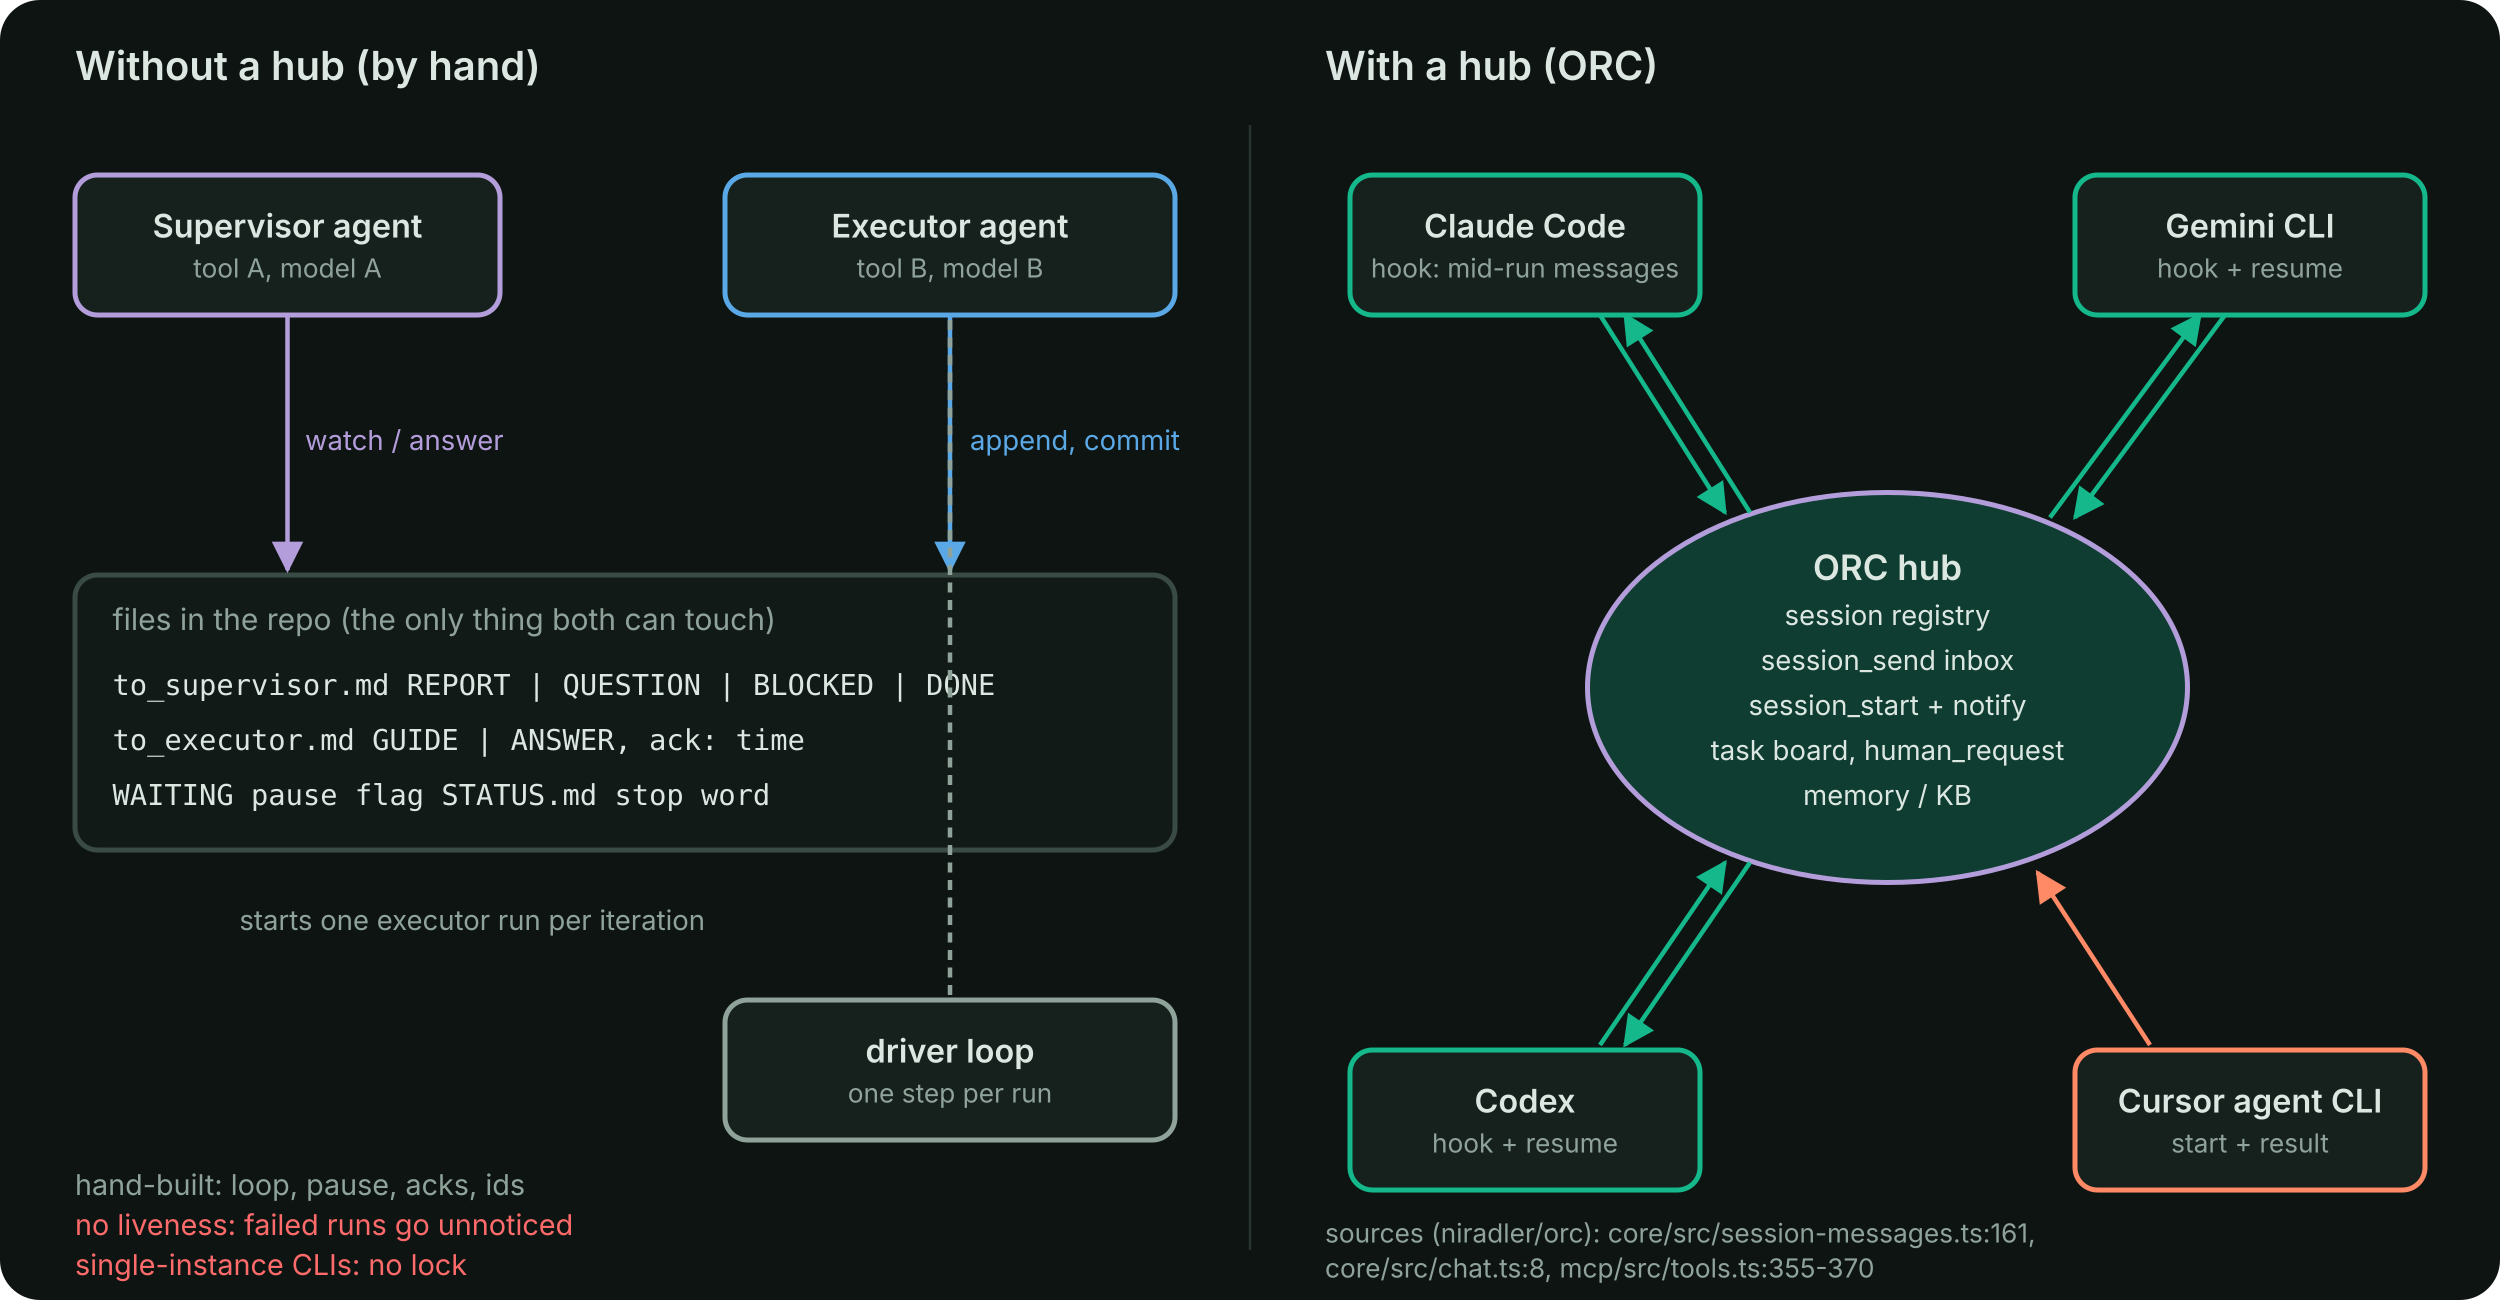
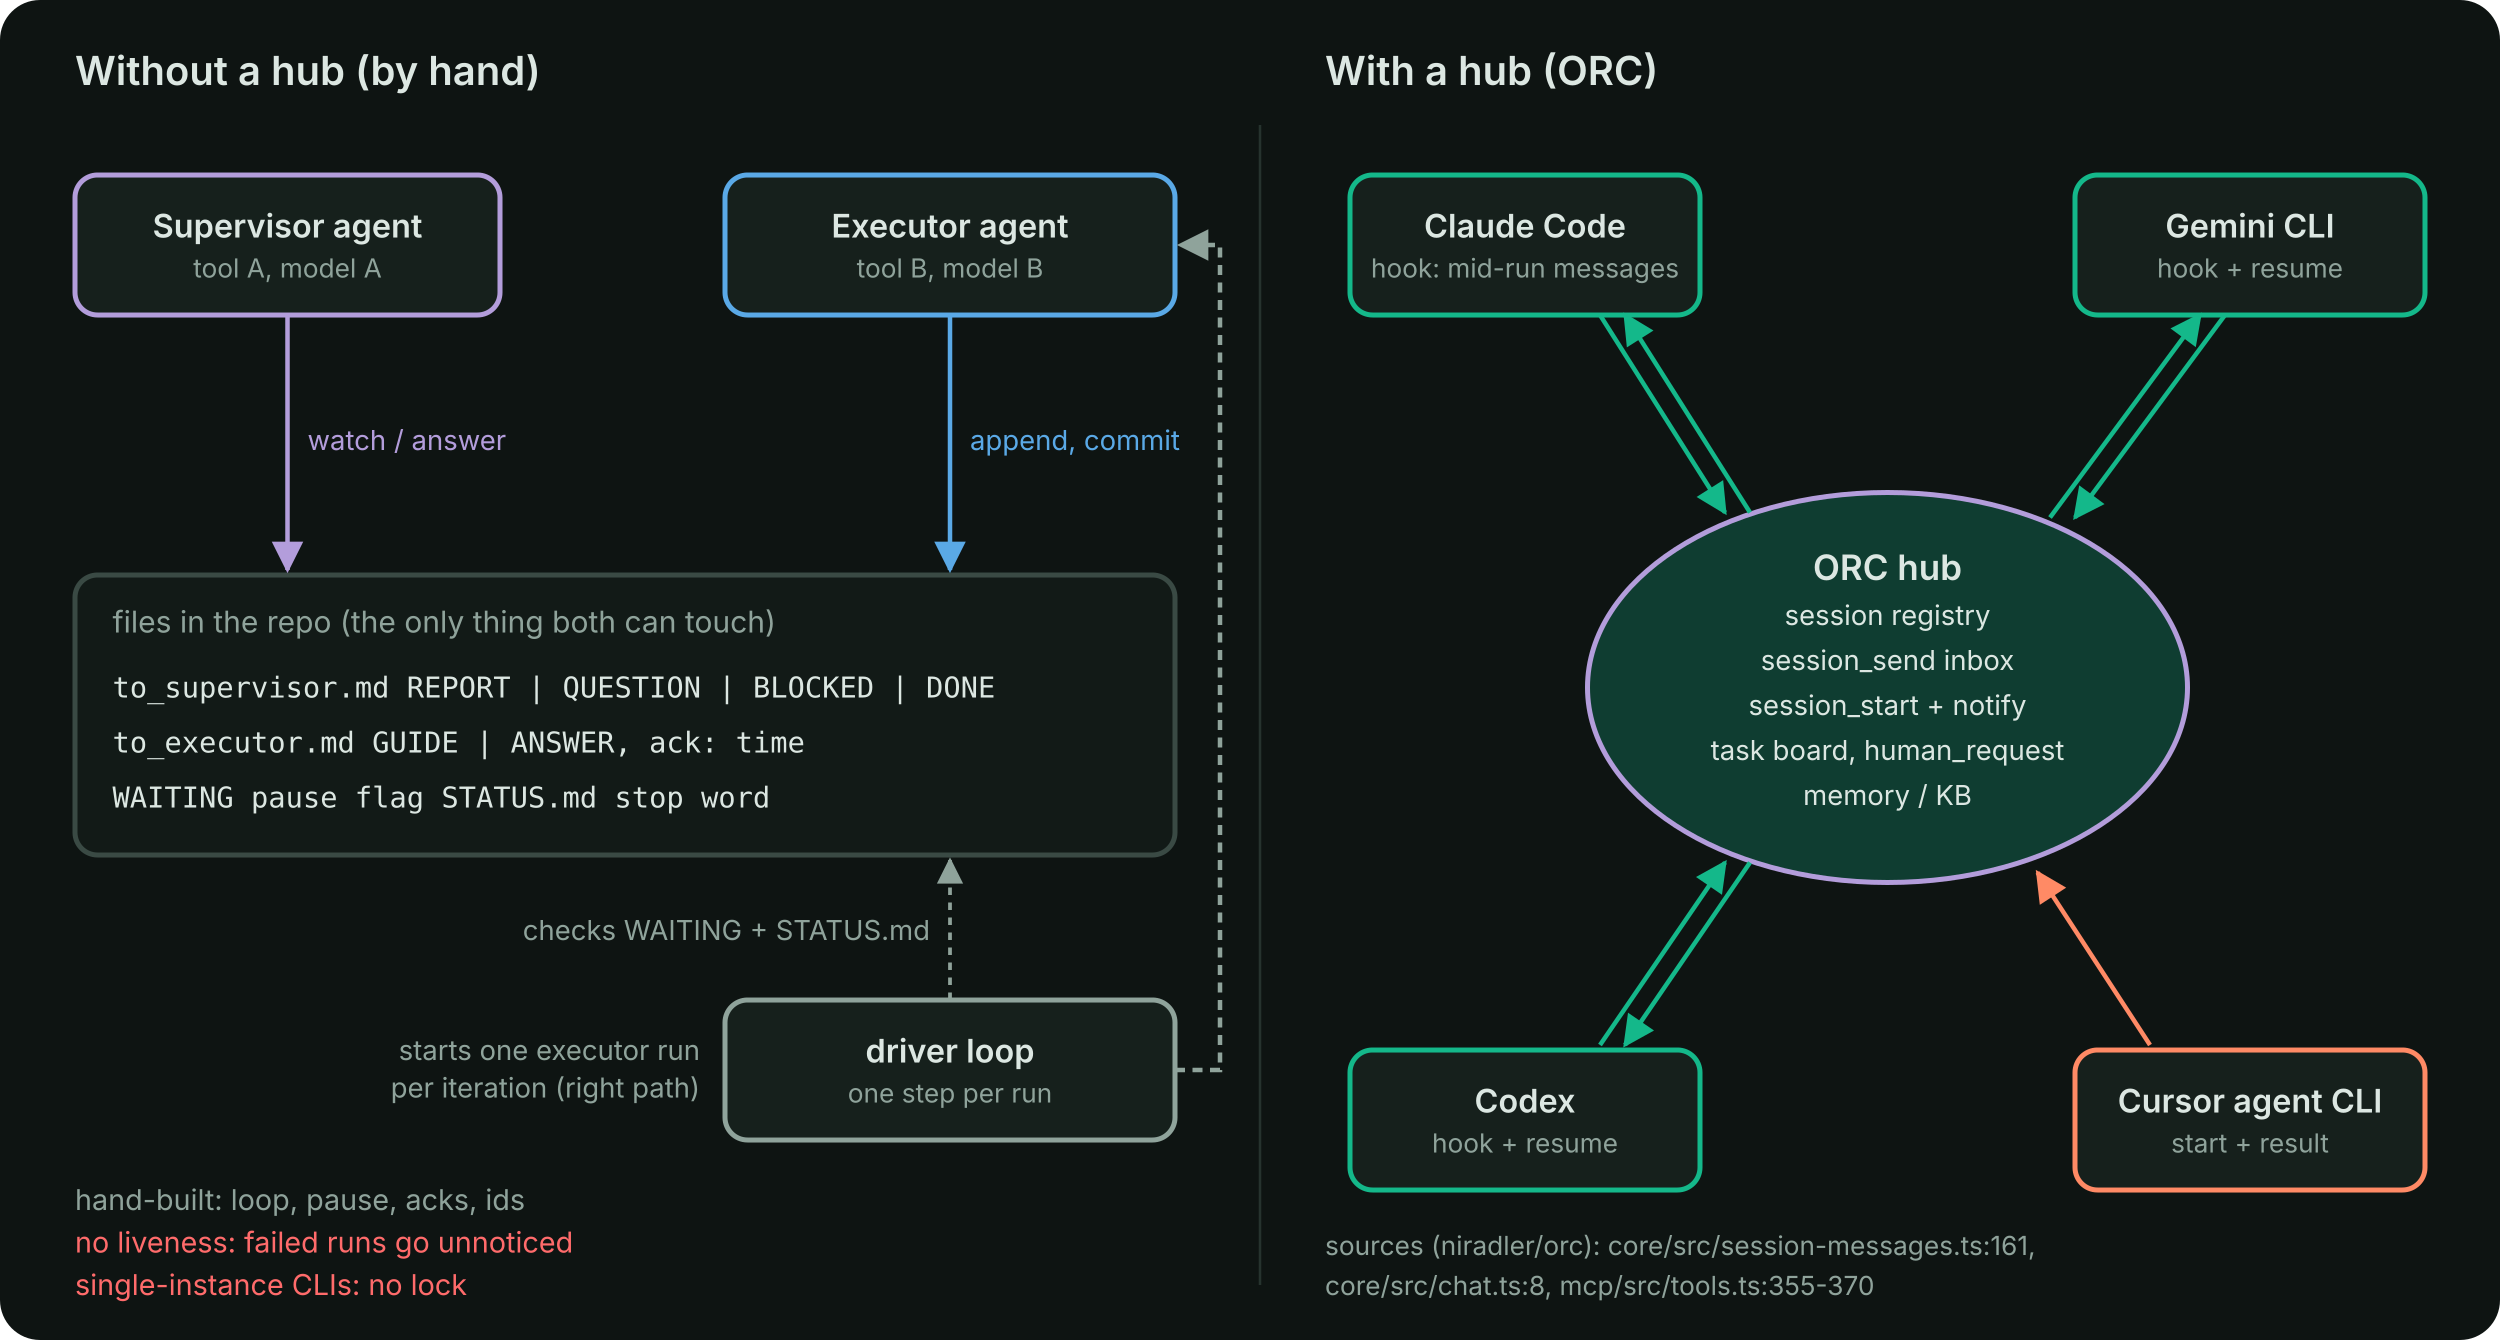
- <svg xmlns="http://www.w3.org/2000/svg" viewBox="0 0 1000 520" font-family="IBM Plex Sans, Inter, Helvetica, Arial, sans-serif" role="img">
+ <svg xmlns="http://www.w3.org/2000/svg" viewBox="0 0 1000 536" font-family="IBM Plex Sans, Inter, Helvetica, Arial, sans-serif" role="img">
  <defs>
    <marker id="a2e7d32" viewBox="0 0 10 10" refX="9" refY="5" markerWidth="7" markerHeight="7" orient="auto">
      <path d="M0,0 L10,5 L0,10 z" fill="#14B88A" />
    </marker>
    <marker id="ac62828" viewBox="0 0 10 10" refX="9" refY="5" markerWidth="7" markerHeight="7" orient="auto">
      <path d="M0,0 L10,5 L0,10 z" fill="#FF6B6B" />
    </marker>
    <marker id="a1565c0" viewBox="0 0 10 10" refX="9" refY="5" markerWidth="7" markerHeight="7" orient="auto">
      <path d="M0,0 L10,5 L0,10 z" fill="#5AA9E6" />
    </marker>
    <marker id="aef6c00" viewBox="0 0 10 10" refX="9" refY="5" markerWidth="7" markerHeight="7" orient="auto">
      <path d="M0,0 L10,5 L0,10 z" fill="#FF8A65" />
    </marker>
    <marker id="a6a1b9a" viewBox="0 0 10 10" refX="9" refY="5" markerWidth="7" markerHeight="7" orient="auto">
      <path d="M0,0 L10,5 L0,10 z" fill="#B39DDB" />
    </marker>
    <marker id="a222" viewBox="0 0 10 10" refX="9" refY="5" markerWidth="7" markerHeight="7" orient="auto">
      <path d="M0,0 L10,5 L0,10 z" fill="#DCE7E2" />
    </marker>
    <marker id="a666" viewBox="0 0 10 10" refX="9" refY="5" markerWidth="7" markerHeight="7" orient="auto">
      <path d="M0,0 L10,5 L0,10 z" fill="#8FA39B" />
    </marker>
  </defs>
-   <rect width="1000" height="520" rx="16" fill="#0E1412" />
-   <line x1="500" y1="50" x2="500" y2="500" stroke="#26332E" />
-   <text x="30" y="32" font-size="16" font-weight="600" fill="#DCE7E2">Without a hub (by hand)</text>
-   <text x="530" y="32" font-size="16" font-weight="600" fill="#DCE7E2">With a hub (ORC)</text>
+   <rect width="1000" height="536" rx="16" fill="#0E1412" />
+   <line x1="504" y1="50" x2="504" y2="514" stroke="#26332E" />
+   <text x="30" y="34" font-size="16" font-weight="600" fill="#DCE7E2">Without a hub (by hand)</text>
+   <text x="530" y="34" font-size="16" font-weight="600" fill="#DCE7E2">With a hub (ORC)</text>
  <rect x="30" y="70" width="170" height="56" rx="9" fill="#16201C" stroke="#B39DDB" stroke-width="2" />
-   <text x="115.0" y="95.0" text-anchor="middle" font-weight="600" font-size="13" fill="#DCE7E2">Supervisor agent</text>
-   <text x="115.0" y="111.0" text-anchor="middle" font-size="10.5" fill="#8FA39B">tool A, model A</text>
+   <text x="115" y="95" text-anchor="middle" font-weight="600" font-size="13" fill="#DCE7E2">Supervisor agent</text>
+   <text x="115" y="111" text-anchor="middle" font-size="10.5" fill="#8FA39B">tool A, model A</text>
  <rect x="290" y="70" width="180" height="56" rx="9" fill="#16201C" stroke="#5AA9E6" stroke-width="2" />
-   <text x="380.0" y="95.0" text-anchor="middle" font-weight="600" font-size="13" fill="#DCE7E2">Executor agent</text>
-   <text x="380.0" y="111.0" text-anchor="middle" font-size="10.5" fill="#8FA39B">tool B, model B</text>
-   <rect x="30" y="230" width="440" height="110" rx="9" fill="#121A17" stroke="#3A4A44" stroke-width="2" />
-   <text x="250.0" y="282.0" text-anchor="middle" font-weight="600" font-size="13" fill="#DCE7E2" />
-   <text x="250.0" y="298.0" text-anchor="middle" font-size="10.5" fill="#8FA39B" />
-   <text x="45" y="252" font-size="12" fill="#8FA39B">files in the repo (the only thing both can touch)</text>
-   <text x="45" y="278" font-size="11.5" font-family="Menlo,monospace" fill="#DCE7E2">to_supervisor.md  REPORT | QUESTION | BLOCKED | DONE</text>
-   <text x="45" y="300" font-size="11.5" font-family="Menlo,monospace" fill="#DCE7E2">to_executor.md  GUIDE | ANSWER, ack: time</text>
-   <text x="45" y="322" font-size="11.5" font-family="Menlo,monospace" fill="#DCE7E2">WAITING  pause flag      STATUS.md  stop word</text>
+   <text x="380" y="95" text-anchor="middle" font-weight="600" font-size="13" fill="#DCE7E2">Executor agent</text>
+   <text x="380" y="111" text-anchor="middle" font-size="10.5" fill="#8FA39B">tool B, model B</text>
+   <rect x="30" y="230" width="440" height="112" rx="9" fill="#121A17" stroke="#3A4A44" stroke-width="2" />
+   <text x="45" y="253" font-size="12" fill="#8FA39B">files in the repo (the only thing both can touch)</text>
+   <text x="45" y="279" font-size="11.5" font-family="IBM Plex Mono, Menlo, monospace" fill="#DCE7E2">to_supervisor.md  REPORT | QUESTION | BLOCKED | DONE</text>
+   <text x="45" y="301" font-size="11.5" font-family="IBM Plex Mono, Menlo, monospace" fill="#DCE7E2">to_executor.md    GUIDE | ANSWER, ack: time</text>
+   <text x="45" y="323" font-size="11.5" font-family="IBM Plex Mono, Menlo, monospace" fill="#DCE7E2">WAITING           pause flag   STATUS.md  stop word</text>
  <rect x="290" y="400" width="180" height="56" rx="9" fill="#16201C" stroke="#8FA39B" stroke-width="2" />
-   <text x="380.0" y="425.0" text-anchor="middle" font-weight="600" font-size="13" fill="#DCE7E2">driver loop</text>
-   <text x="380.0" y="441.0" text-anchor="middle" font-size="10.5" fill="#8FA39B">one step per run</text>
+   <text x="380" y="425" text-anchor="middle" font-weight="600" font-size="13" fill="#DCE7E2">driver loop</text>
+   <text x="380" y="441" text-anchor="middle" font-size="10.5" fill="#8FA39B">one step per run</text>
  <line x1="115" y1="126" x2="115" y2="228" stroke="#B39DDB" stroke-width="1.8" marker-end="url(#a6a1b9a)" />
-   <text x="122" y="180" font-size="11" fill="#B39DDB">watch / answer</text>
+   <text x="123" y="180" font-size="11" fill="#B39DDB">watch / answer</text>
  <line x1="380" y1="126" x2="380" y2="228" stroke="#5AA9E6" stroke-width="1.8" marker-end="url(#a1565c0)" />
  <text x="388" y="180" font-size="11" fill="#5AA9E6">append, commit</text>
-   <line x1="380" y1="398" x2="380" y2="128" stroke="#8FA39B" stroke-width="1.8" marker-end="url(#a555)" stroke-dasharray="4 3" />
-   <text x="282" y="372" text-anchor="end" font-size="11" fill="#8FA39B">starts one executor run per iteration</text>
-   <text x="30" y="478" font-size="11.5" fill="#8FA39B">hand-built: loop, pause, acks, ids</text>
-   <text x="30" y="494" font-size="11.5" fill="#FF6B6B">no liveness: failed runs go unnoticed</text>
-   <text x="30" y="510" font-size="11.5" fill="#FF6B6B">single-instance CLIs: no lock</text>
+   <line x1="380" y1="400" x2="380" y2="344" stroke="#8FA39B" stroke-width="1.5" stroke-dasharray="3 3" marker-end="url(#a666)" />
+   <text x="372" y="376" text-anchor="end" font-size="11" fill="#8FA39B">checks WAITING + STATUS.md</text>
+   <path d="M470,428 L488,428 L488,98 L472,98" fill="none" stroke="#8FA39B" stroke-width="1.8" marker-end="url(#a666)" stroke-dasharray="4 3" />
+   <text x="280" y="424" text-anchor="end" font-size="11" fill="#8FA39B">starts one executor run</text>
+   <text x="280" y="439" text-anchor="end" font-size="11" fill="#8FA39B">per iteration (right path)</text>
+   <text x="30" y="484" font-size="11.5" fill="#8FA39B">hand-built: loop, pause, acks, ids</text>
+   <text x="30" y="501" font-size="11.5" fill="#FF6B6B">no liveness: failed runs go unnoticed</text>
+   <text x="30" y="518" font-size="11.5" fill="#FF6B6B">single-instance CLIs: no lock</text>
  <ellipse cx="755" cy="275" rx="120" ry="78" fill="#0F3D31" stroke="#B39DDB" stroke-width="2" />
  <text x="755" y="232" text-anchor="middle" font-size="14" font-weight="600" fill="#DCE7E2">ORC hub</text>
  <text x="755" y="250" text-anchor="middle" font-size="11" font-weight="400" fill="#DCE7E2">session registry</text>
  <text x="755" y="268" text-anchor="middle" font-size="11" font-weight="400" fill="#DCE7E2">session_send inbox</text>
  <text x="755" y="286" text-anchor="middle" font-size="11" font-weight="400" fill="#DCE7E2">session_start + notify</text>
  <text x="755" y="304" text-anchor="middle" font-size="11" font-weight="400" fill="#DCE7E2">task board, human_request</text>
  <text x="755" y="322" text-anchor="middle" font-size="11" font-weight="400" fill="#DCE7E2">memory / KB</text>
  <rect x="540" y="70" width="140" height="56" rx="9" fill="#16201C" stroke="#14B88A" stroke-width="2" />
-   <text x="610.0" y="95.0" text-anchor="middle" font-weight="600" font-size="13" fill="#DCE7E2">Claude Code</text>
-   <text x="610.0" y="111.0" text-anchor="middle" font-size="10.5" fill="#8FA39B">hook: mid-run messages</text>
+   <text x="610" y="95" text-anchor="middle" font-weight="600" font-size="13" fill="#DCE7E2">Claude Code</text>
+   <text x="610" y="111" text-anchor="middle" font-size="10.5" fill="#8FA39B">hook: mid-run messages</text>
  <rect x="830" y="70" width="140" height="56" rx="9" fill="#16201C" stroke="#14B88A" stroke-width="2" />
-   <text x="900.0" y="95.0" text-anchor="middle" font-weight="600" font-size="13" fill="#DCE7E2">Gemini CLI</text>
-   <text x="900.0" y="111.0" text-anchor="middle" font-size="10.5" fill="#8FA39B">hook + resume</text>
+   <text x="900" y="95" text-anchor="middle" font-weight="600" font-size="13" fill="#DCE7E2">Gemini CLI</text>
+   <text x="900" y="111" text-anchor="middle" font-size="10.5" fill="#8FA39B">hook + resume</text>
  <rect x="540" y="420" width="140" height="56" rx="9" fill="#16201C" stroke="#14B88A" stroke-width="2" />
-   <text x="610.0" y="445.0" text-anchor="middle" font-weight="600" font-size="13" fill="#DCE7E2">Codex</text>
-   <text x="610.0" y="461.0" text-anchor="middle" font-size="10.5" fill="#8FA39B">hook + resume</text>
+   <text x="610" y="445" text-anchor="middle" font-weight="600" font-size="13" fill="#DCE7E2">Codex</text>
+   <text x="610" y="461" text-anchor="middle" font-size="10.5" fill="#8FA39B">hook + resume</text>
  <rect x="830" y="420" width="140" height="56" rx="9" fill="#16201C" stroke="#FF8A65" stroke-width="2" />
-   <text x="900.0" y="445.0" text-anchor="middle" font-weight="600" font-size="13" fill="#DCE7E2">Cursor agent CLI</text>
-   <text x="900.0" y="461.0" text-anchor="middle" font-size="10.5" fill="#8FA39B">start + result</text>
+   <text x="900" y="445" text-anchor="middle" font-weight="600" font-size="13" fill="#DCE7E2">Cursor agent CLI</text>
+   <text x="900" y="461" text-anchor="middle" font-size="10.5" fill="#8FA39B">start + result</text>
  <line x1="640" y1="126" x2="690" y2="205" stroke="#14B88A" stroke-width="1.8" marker-end="url(#a2e7d32)" />
  <line x1="700" y1="205" x2="650" y2="126" stroke="#14B88A" stroke-width="1.8" marker-end="url(#a2e7d32)" />
  <line x1="890" y1="126" x2="830" y2="207" stroke="#14B88A" stroke-width="1.8" marker-end="url(#a2e7d32)" />
  <line x1="820" y1="207" x2="880" y2="126" stroke="#14B88A" stroke-width="1.8" marker-end="url(#a2e7d32)" />
  <line x1="640" y1="418" x2="690" y2="345" stroke="#14B88A" stroke-width="1.8" marker-end="url(#a2e7d32)" />
  <line x1="700" y1="345" x2="650" y2="418" stroke="#14B88A" stroke-width="1.8" marker-end="url(#a2e7d32)" />
  <line x1="860" y1="418" x2="815" y2="349" stroke="#FF8A65" stroke-width="1.8" marker-end="url(#aef6c00)" />
-   <text x="530" y="497" font-size="10.5" fill="#8FA39B">sources (niradler/orc): core/src/session-messages.ts:161,</text>
-   <text x="530" y="511" font-size="10.5" fill="#8FA39B">core/src/chat.ts:8, mcp/src/tools.ts:355-370</text>
+   <text x="530" y="502" font-size="10.5" fill="#8FA39B">sources (niradler/orc): core/src/session-messages.ts:161,</text>
+   <text x="530" y="518" font-size="10.5" fill="#8FA39B">core/src/chat.ts:8, mcp/src/tools.ts:355-370</text>
</svg>
